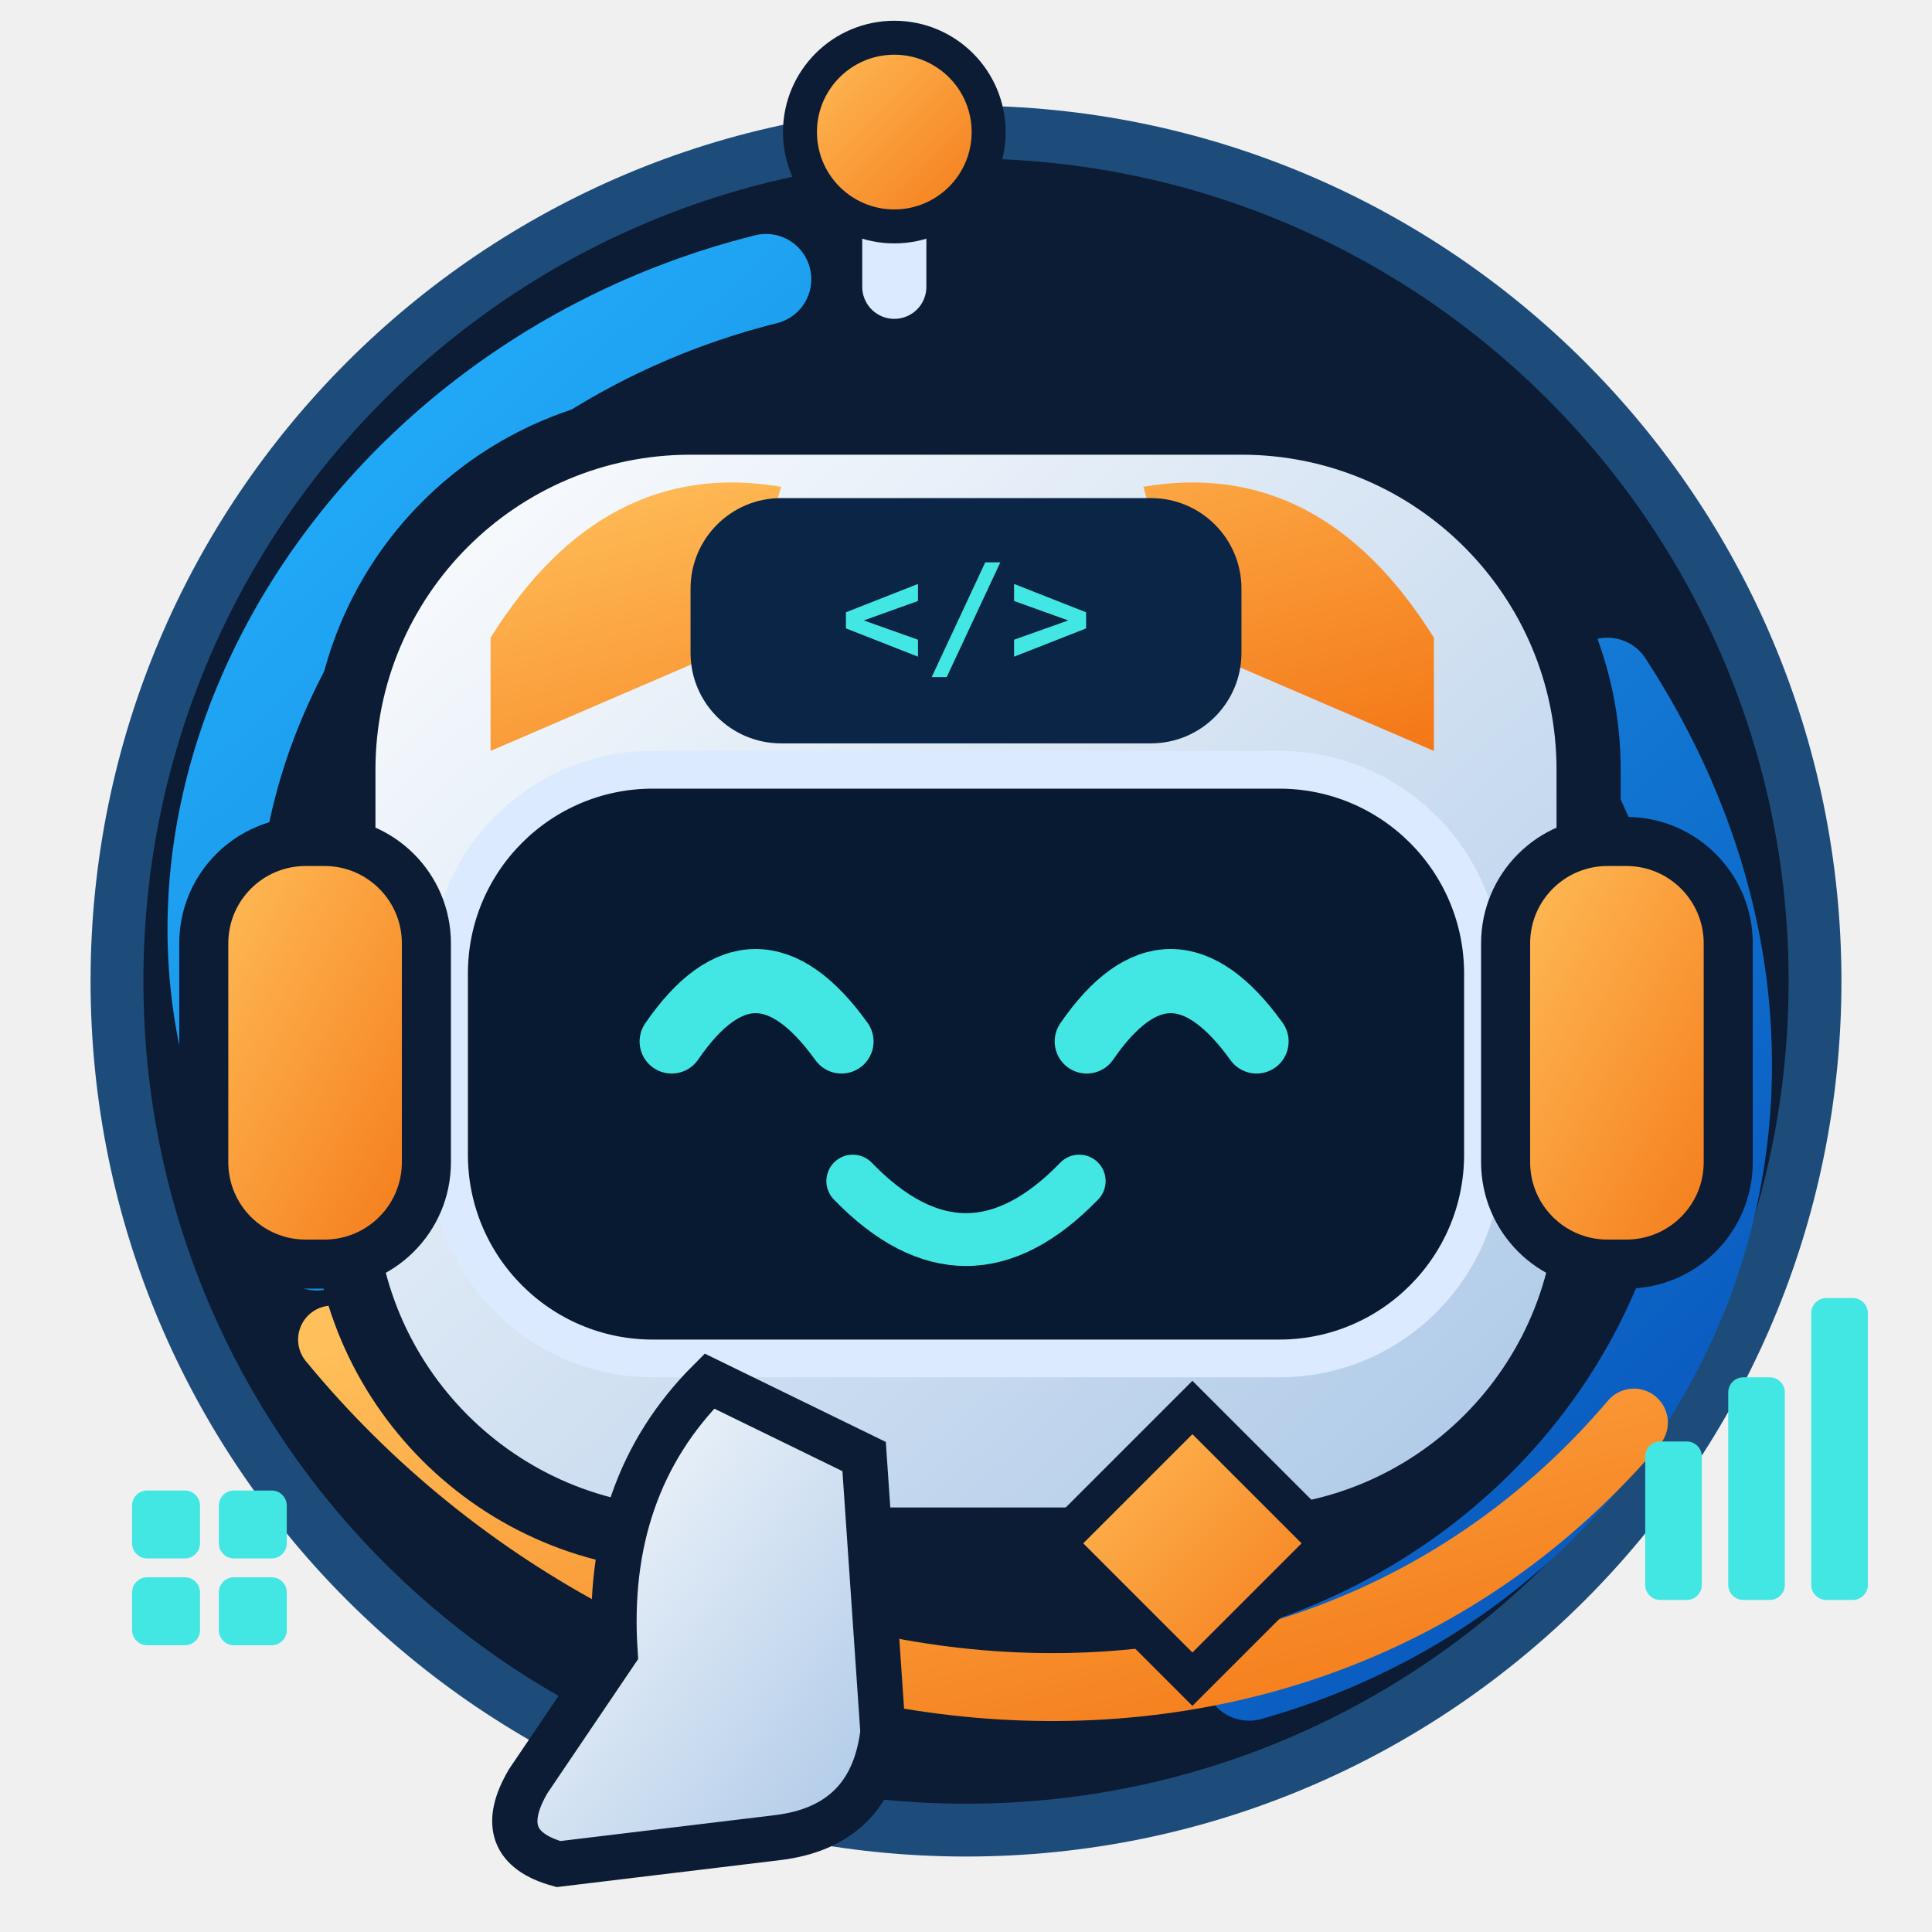
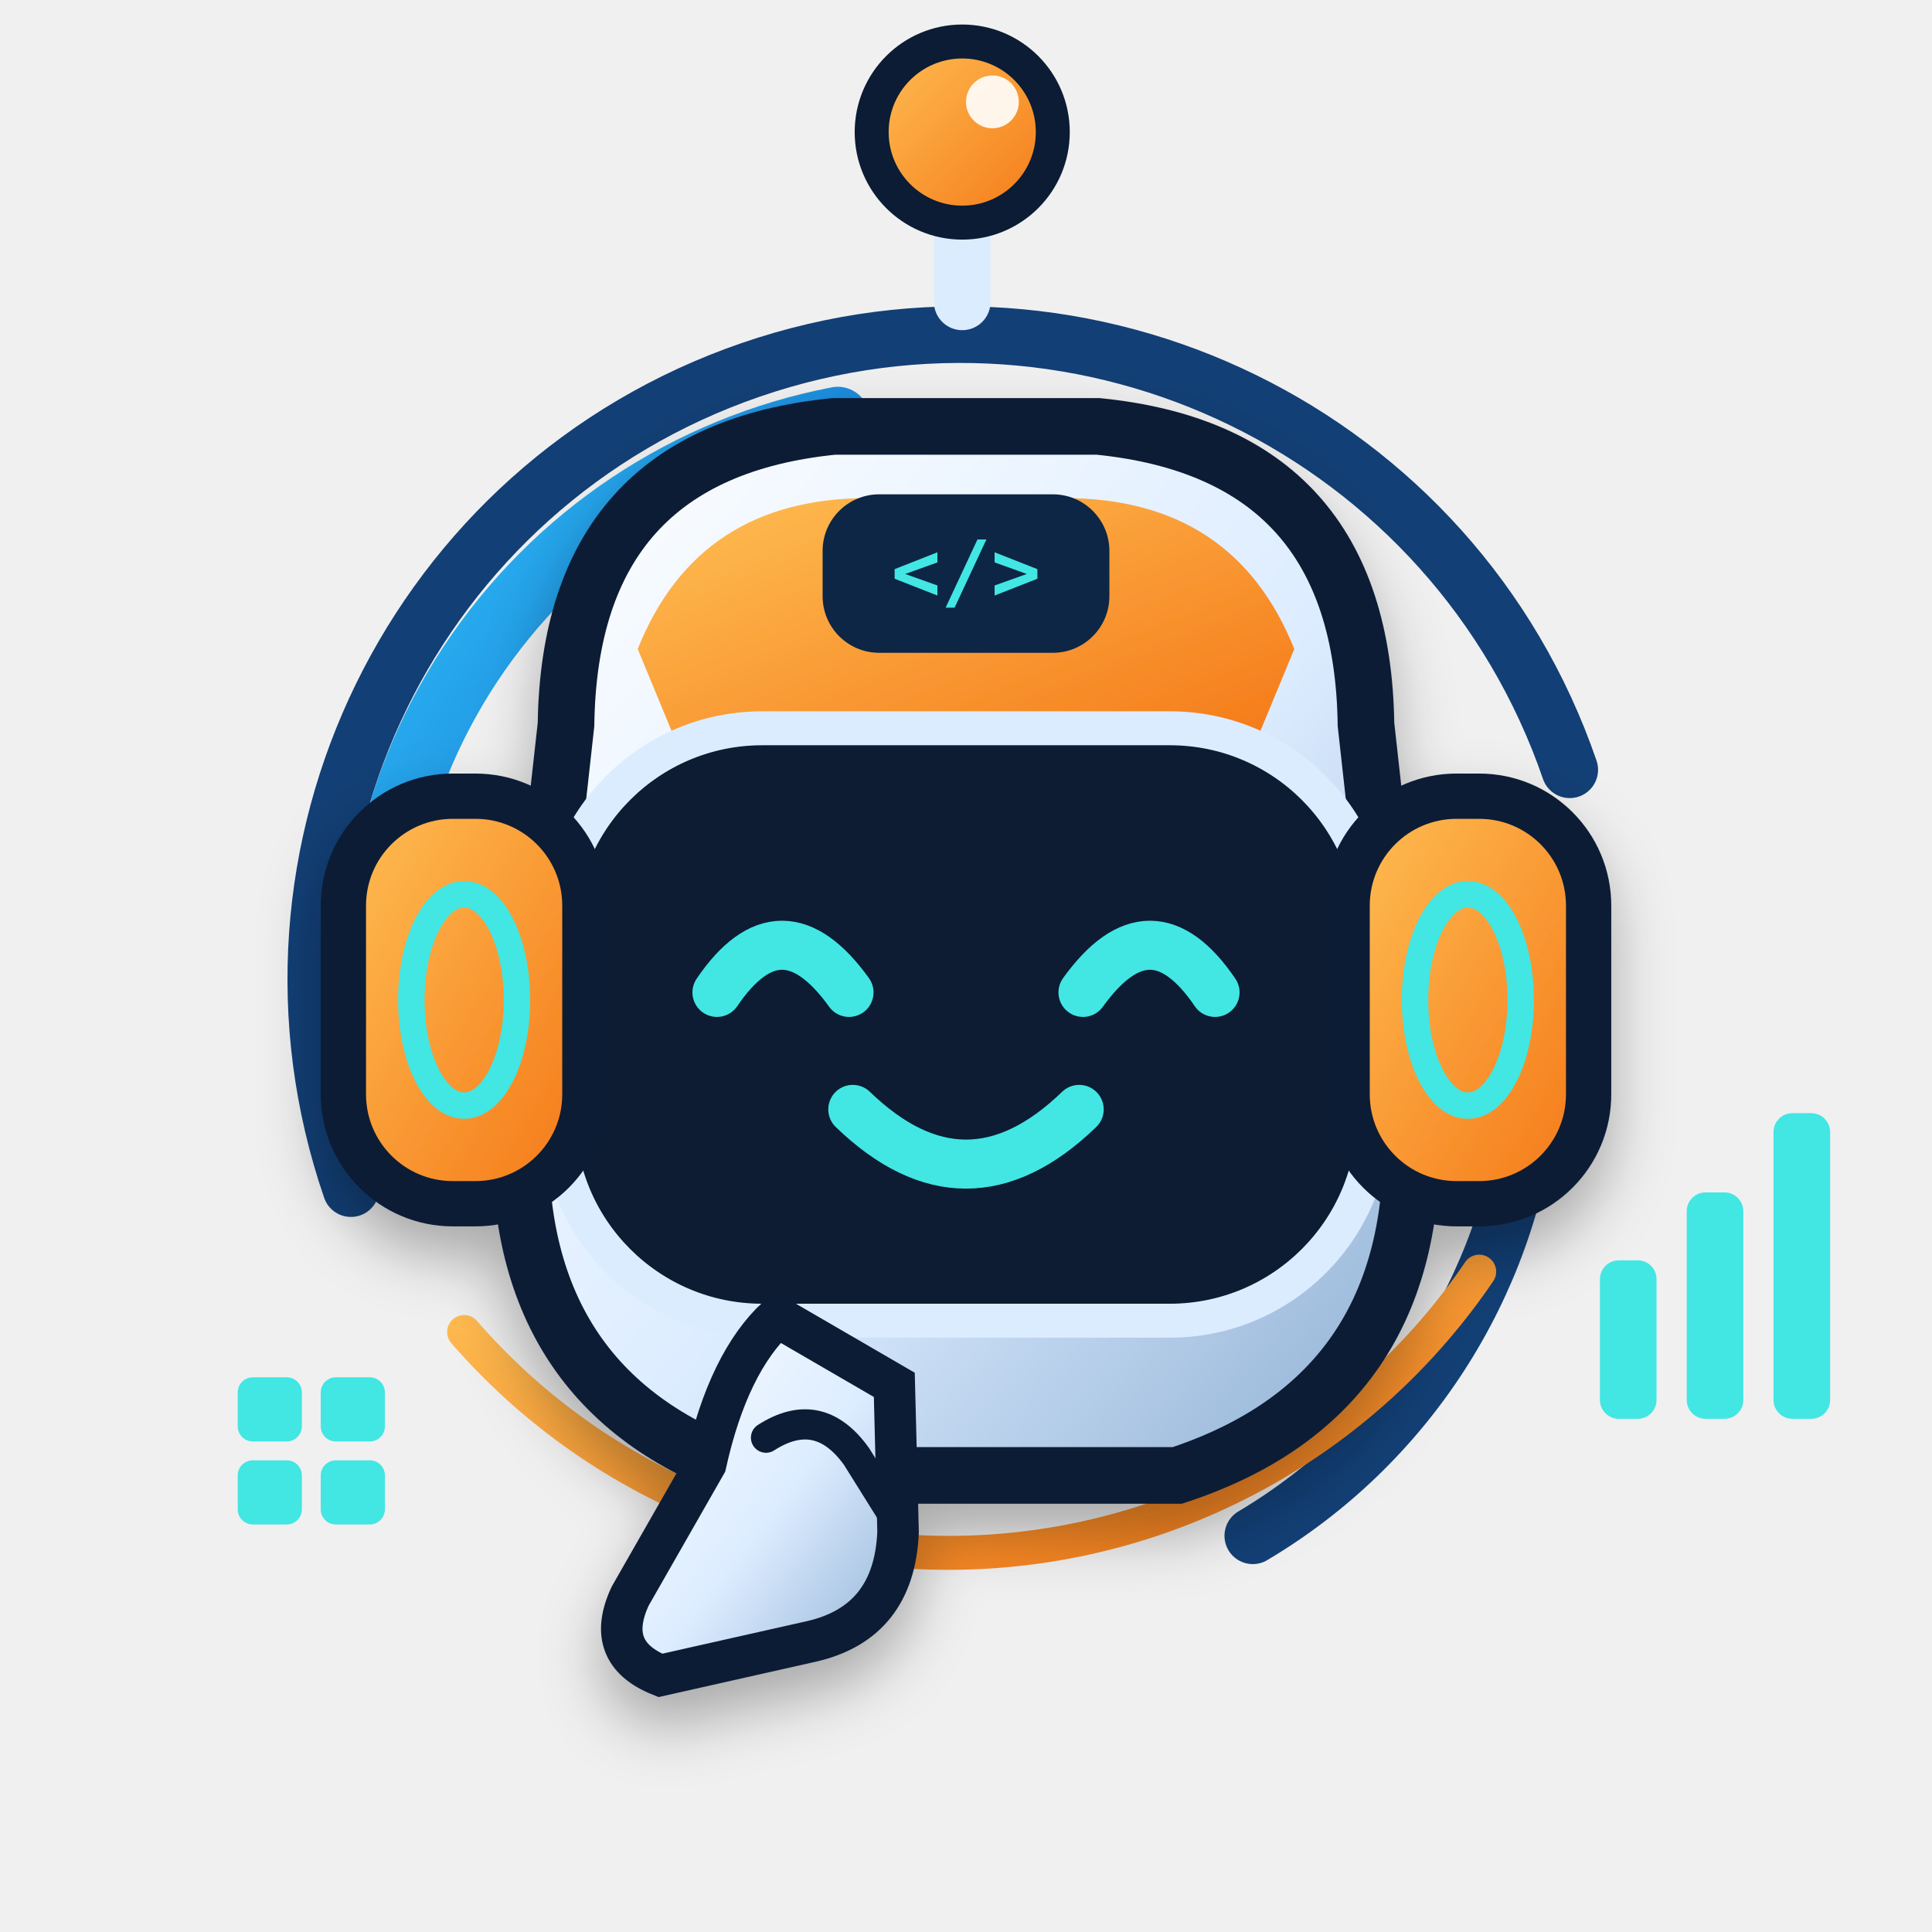
<svg xmlns="http://www.w3.org/2000/svg" viewBox="0 0 512 512" role="img" aria-labelledby="title desc">
  <defs>
-     <linearGradient id="body" x1="0" y1="0" x2="1" y2="1">
+     <linearGradient id="shell" x1="0" y1="0" x2="1" y2="1">
      <stop stop-color="#fff" />
-       <stop offset="1" stop-color="#a9c6e6" />
+       <stop offset=".55" stop-color="#dcecff" />
+       <stop offset="1" stop-color="#8daed2" />
    </linearGradient>
-     <linearGradient id="blue" x1="0" y1="0" x2="1" y2="1">
-       <stop stop-color="#24b4ff" />
+     <linearGradient id="ear" x1="0" y1="0" x2="1" y2="1">
+       <stop stop-color="#ffbf54" />
+       <stop offset="1" stop-color="#f47716" />
+     </linearGradient>
+     <linearGradient id="ring" x1="0" y1="0" x2="1" y2="1">
+       <stop stop-color="#31c5ff" />
      <stop offset="1" stop-color="#0751b8" />
    </linearGradient>
-     <linearGradient id="orange" x1="0" y1="0" x2="1" y2="1">
-       <stop stop-color="#ffc05b" />
-       <stop offset="1" stop-color="#f47716" />
-     </linearGradient>
+     <filter id="shadow" x="-30%" y="-30%" width="160%" height="170%">
+       <feGaussianBlur in="SourceAlpha" stdDeviation="8" />
+       <feOffset dy="8" />
+       <feComponentTransfer>
+         <feFuncA type="linear" slope=".3" />
+       </feComponentTransfer>
+       <feMerge>
+         <feMergeNode />
+         <feMergeNode in="SourceGraphic" />
+       </feMerge>
+     </filter>
  </defs>
-   <circle cx="256" cy="260" r="225" fill="#0b1c34" stroke="#1d4c7a" stroke-width="14" />
-   <path d="M84 330C15 235 83 104 203 74M426 181c71 109 15 232-95 263" fill="none" stroke="url(#blue)" stroke-width="24" stroke-linecap="round" />
-   <path d="M88 355c88 107 254 129 345 22" fill="none" stroke="url(#orange)" stroke-width="18" stroke-linecap="round" />
-   <path d="M237 76V43" stroke="#dbeafe" stroke-width="17" stroke-linecap="round" />
-   <circle cx="237" cy="35" r="25" fill="url(#orange)" stroke="#0b1c34" stroke-width="9" />
-   <rect x="91" y="112" width="330" height="296" rx="92" fill="url(#body)" stroke="#0b1c34" stroke-width="17" />
-   <path d="M130 169q30-48 77-40l-12 42-65 28zM380 169q-30-48-77-40l12 42 65 28z" fill="url(#orange)" />
-   <rect x="183" y="132" width="146" height="65" rx="24" fill="#0a2545" />
-   <text x="256" y="176" fill="#42e6e3" font-size="37" font-family="monospace" font-weight="bold" text-anchor="middle">&lt;/&gt;</text>
-   <rect x="119" y="204" width="274" height="156" rx="54" fill="#071a32" stroke="#dbeafe" stroke-width="10" />
-   <path d="M178 276q22-32 45 0M288 276q22-32 45 0" fill="none" stroke="#42e6e3" stroke-width="17" stroke-linecap="round" />
-   <path d="M226 313q30 31 60 0" fill="none" stroke="#42e6e3" stroke-width="14" stroke-linecap="round" />
-   <rect x="54" y="223" width="59" height="112" rx="27" fill="url(#orange)" stroke="#0b1c34" stroke-width="13" />
-   <rect x="399" y="223" width="59" height="112" rx="27" fill="url(#orange)" stroke="#0b1c34" stroke-width="13" />
-   <path d="M188 366q-28 28-25 72l-23 34q-10 17 8 22l58-7q25-3 28-28l-5-73z" fill="url(#body)" stroke="#0b1c34" stroke-width="12" />
-   <path d="M316 373l36 36-36 36-36-36z" fill="url(#orange)" stroke="#0b1c34" stroke-width="10" />
-   <g fill="#42e6e3">
-     <rect x="35" y="395" width="18" height="18" rx="4" />
-     <rect x="58" y="395" width="18" height="18" rx="4" />
-     <rect x="35" y="418" width="18" height="18" rx="4" />
-     <rect x="58" y="418" width="18" height="18" rx="4" />
+   <g fill="none" stroke-linecap="round">
+     <path d="M93 315A165 165 0 0 1 416 204" stroke="#123f75" stroke-width="15" />
+     <path d="M103 291A151 151 0 0 1 222 111" stroke="url(#ring)" stroke-width="17" />
+     <path d="M405 294A151 151 0 0 1 332 407" stroke="#123f75" stroke-width="15" />
+     <path d="M123 353A170 170 0 0 0 392 337" stroke="url(#ear)" stroke-width="9" />
+   </g>
+   <path d="M255 80V49" stroke="#dcecff" stroke-width="15" stroke-linecap="round" />
+   <circle cx="255" cy="35" r="24" fill="url(#ear)" stroke="#0b1c34" stroke-width="9" />
+   <circle cx="263" cy="27" r="7" fill="#fff" opacity=".9" />
+   <g filter="url(#shadow)">
+     <path d="M150 192Q151 120 221 113H291Q361 120 362 192L374 300Q376 370 312 391H200Q136 370 138 300Z" fill="url(#shell)" stroke="#0b1c34" stroke-width="15" />
+     <path d="M169 172Q185 132 230 132H282Q327 132 343 172L331 201H181Z" fill="url(#ear)" />
+     <rect x="218" y="131" width="76" height="42" rx="15" fill="#0a2545" />
+     <text x="256" y="159" fill="#42e6e3" font-size="22" font-family="monospace" font-weight="bold" text-anchor="middle">&lt;/&gt;</text>
+     <rect x="148" y="193" width="216" height="157" rx="54" fill="#071a32" stroke="#dcecff" stroke-width="9" />
+     <path d="M190 263Q207 238 225 263M287 263Q305 238 322 263" fill="none" stroke="#42e6e3" stroke-width="13" stroke-linecap="round" />
+     <path d="M226 294Q256 323 286 294" fill="none" stroke="#42e6e3" stroke-width="13" stroke-linecap="round" />
+     <rect x="91" y="211" width="64" height="108" rx="29" fill="url(#ear)" stroke="#0b1c34" stroke-width="12" />
+     <rect x="357" y="211" width="64" height="108" rx="29" fill="url(#ear)" stroke="#0b1c34" stroke-width="12" />
+     <ellipse cx="123" cy="265" rx="14" ry="28" fill="none" stroke="#42e6e3" stroke-width="7" />
+     <ellipse cx="389" cy="265" rx="14" ry="28" fill="none" stroke="#42e6e3" stroke-width="7" />
+     <path d="M206 349Q193 361 187 388L167 423Q160 438 175 444L215 435Q237 430 238 406L237 367Z" fill="url(#shell)" stroke="#0b1c34" stroke-width="11" />
+     <path d="M203 381Q217 372 227 386L237 402" fill="none" stroke="#0b1c34" stroke-width="8" stroke-linecap="round" />
  </g>
  <g fill="#42e6e3">
-     <rect x="436" y="382" width="15" height="42" rx="4" />
-     <rect x="458" y="365" width="15" height="59" rx="4" />
-     <rect x="480" y="344" width="15" height="80" rx="4" />
+     <rect x="63" y="365" width="17" height="17" rx="4" />
+     <rect x="85" y="365" width="17" height="17" rx="4" />
+     <rect x="63" y="387" width="17" height="17" rx="4" />
+     <rect x="85" y="387" width="17" height="17" rx="4" />
+     <rect x="424" y="334" width="15" height="42" rx="5" />
+     <rect x="447" y="316" width="15" height="60" rx="5" />
+     <rect x="470" y="295" width="15" height="81" rx="5" />
  </g>
</svg>
